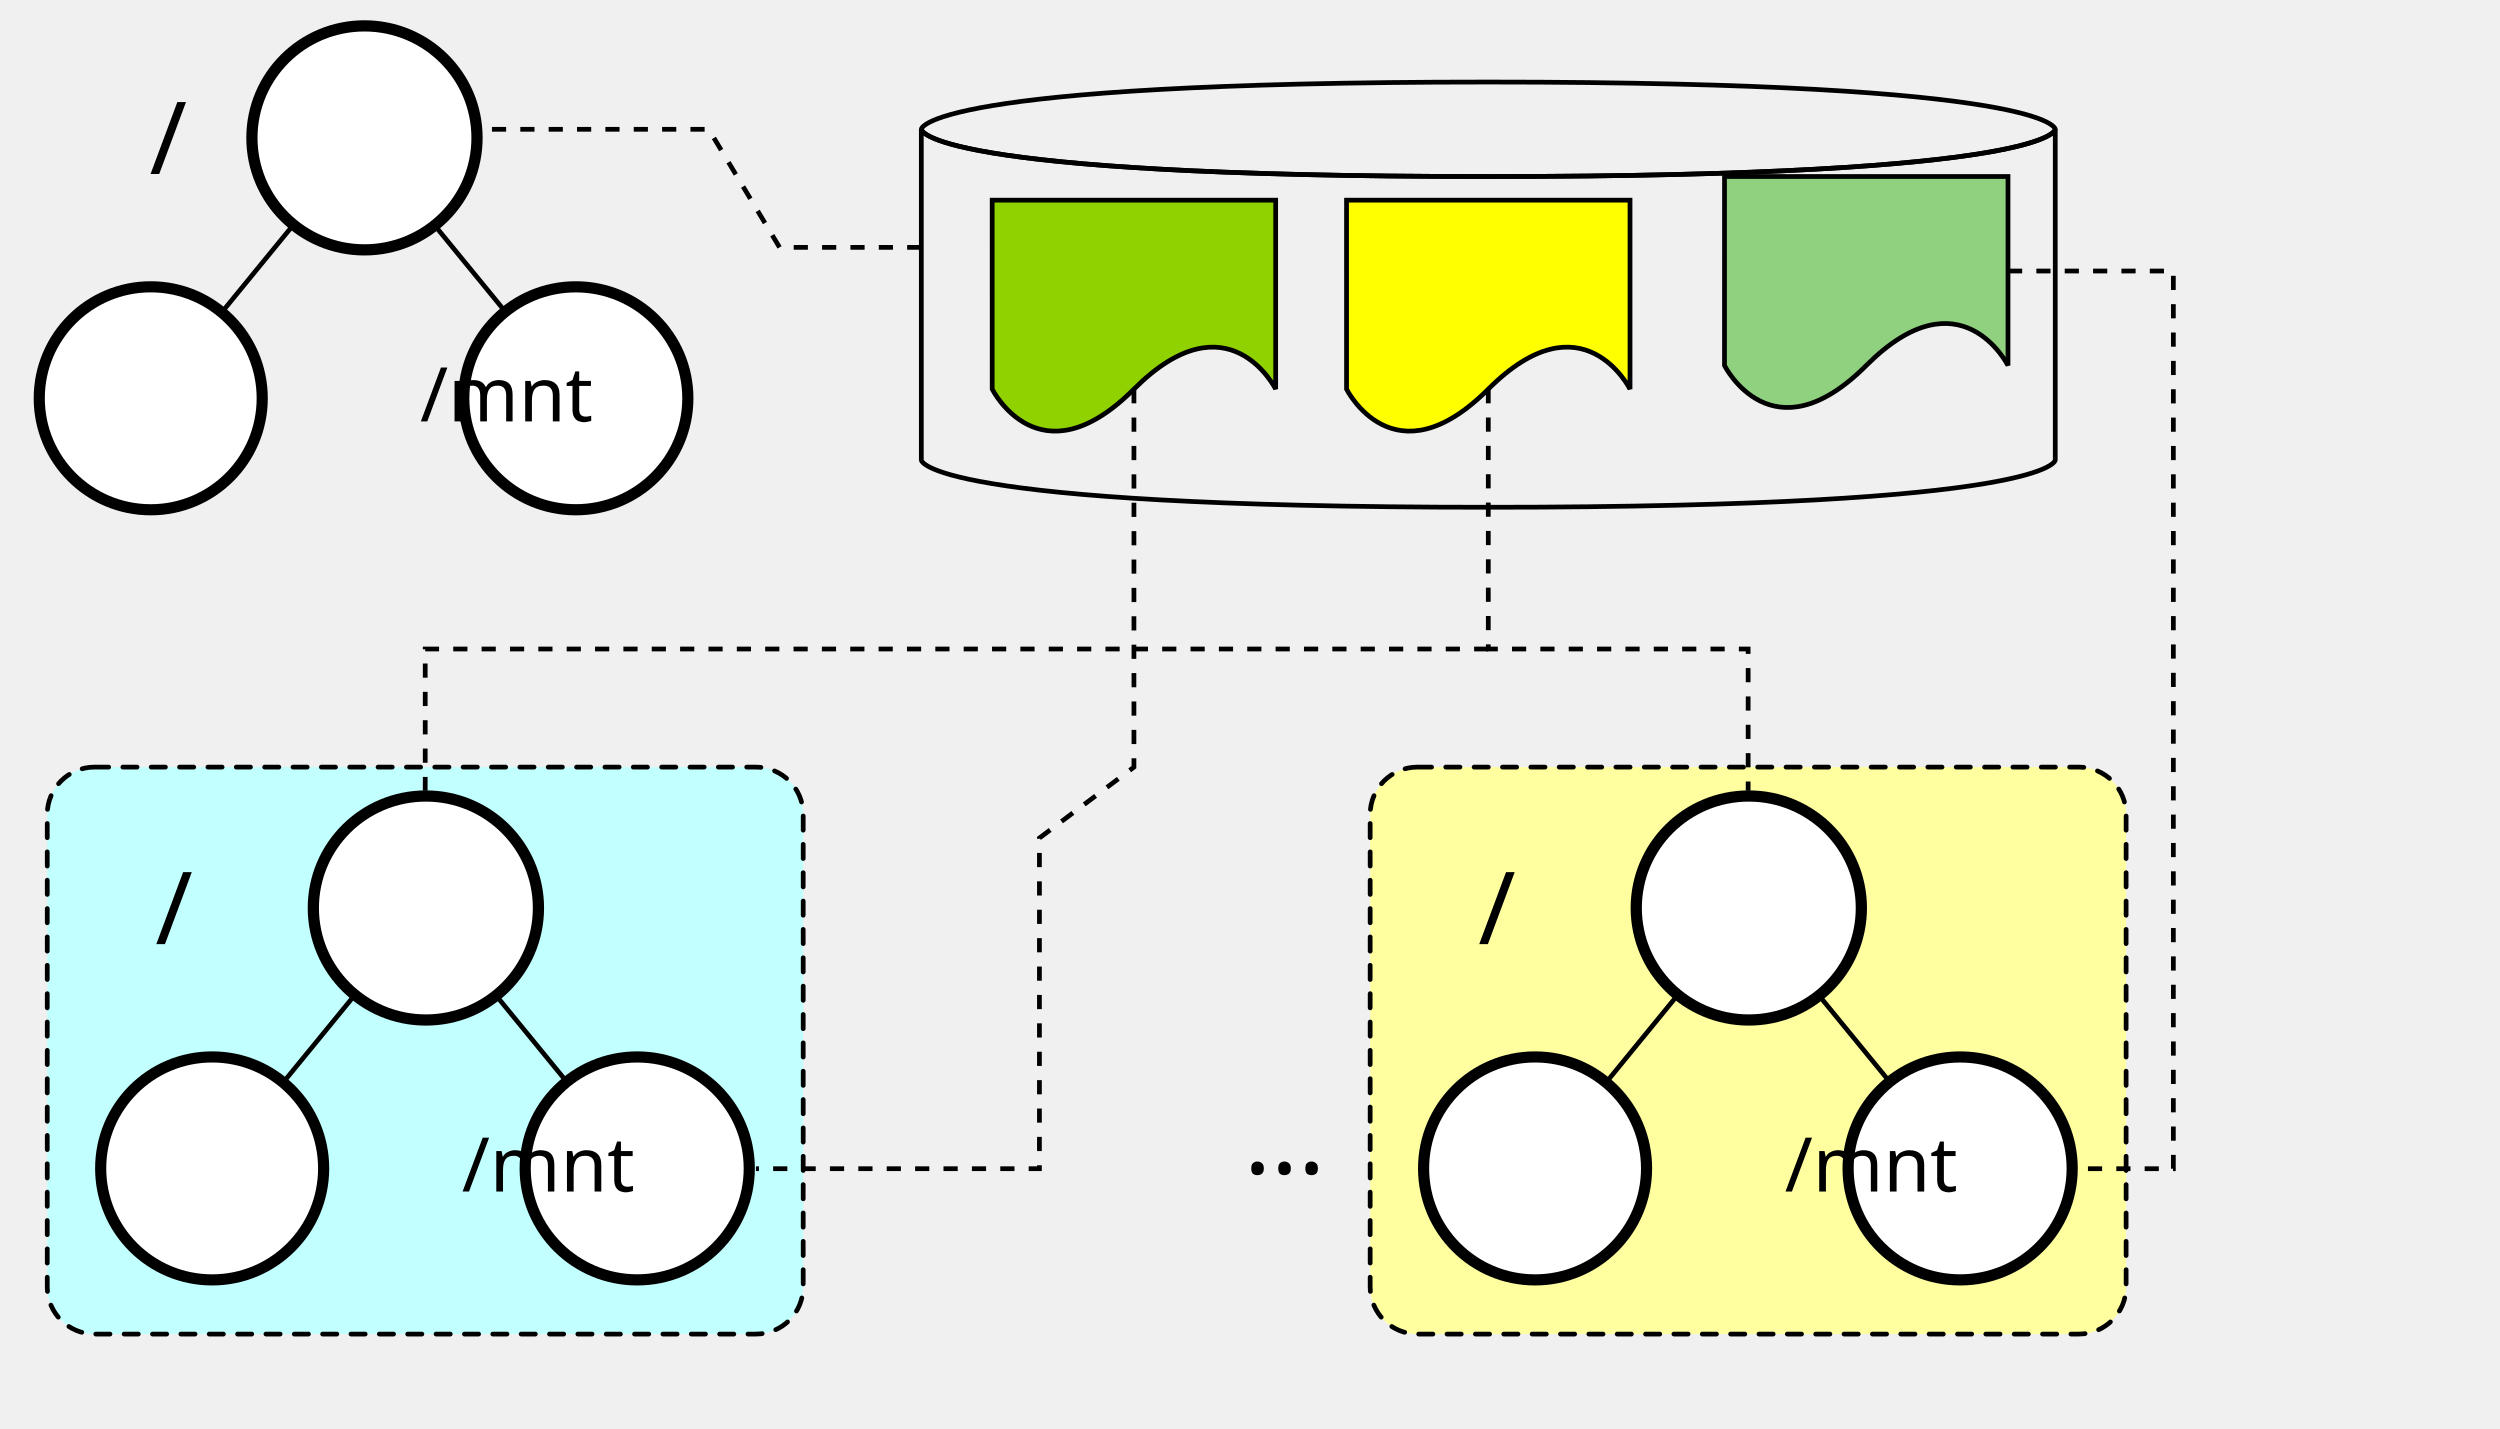
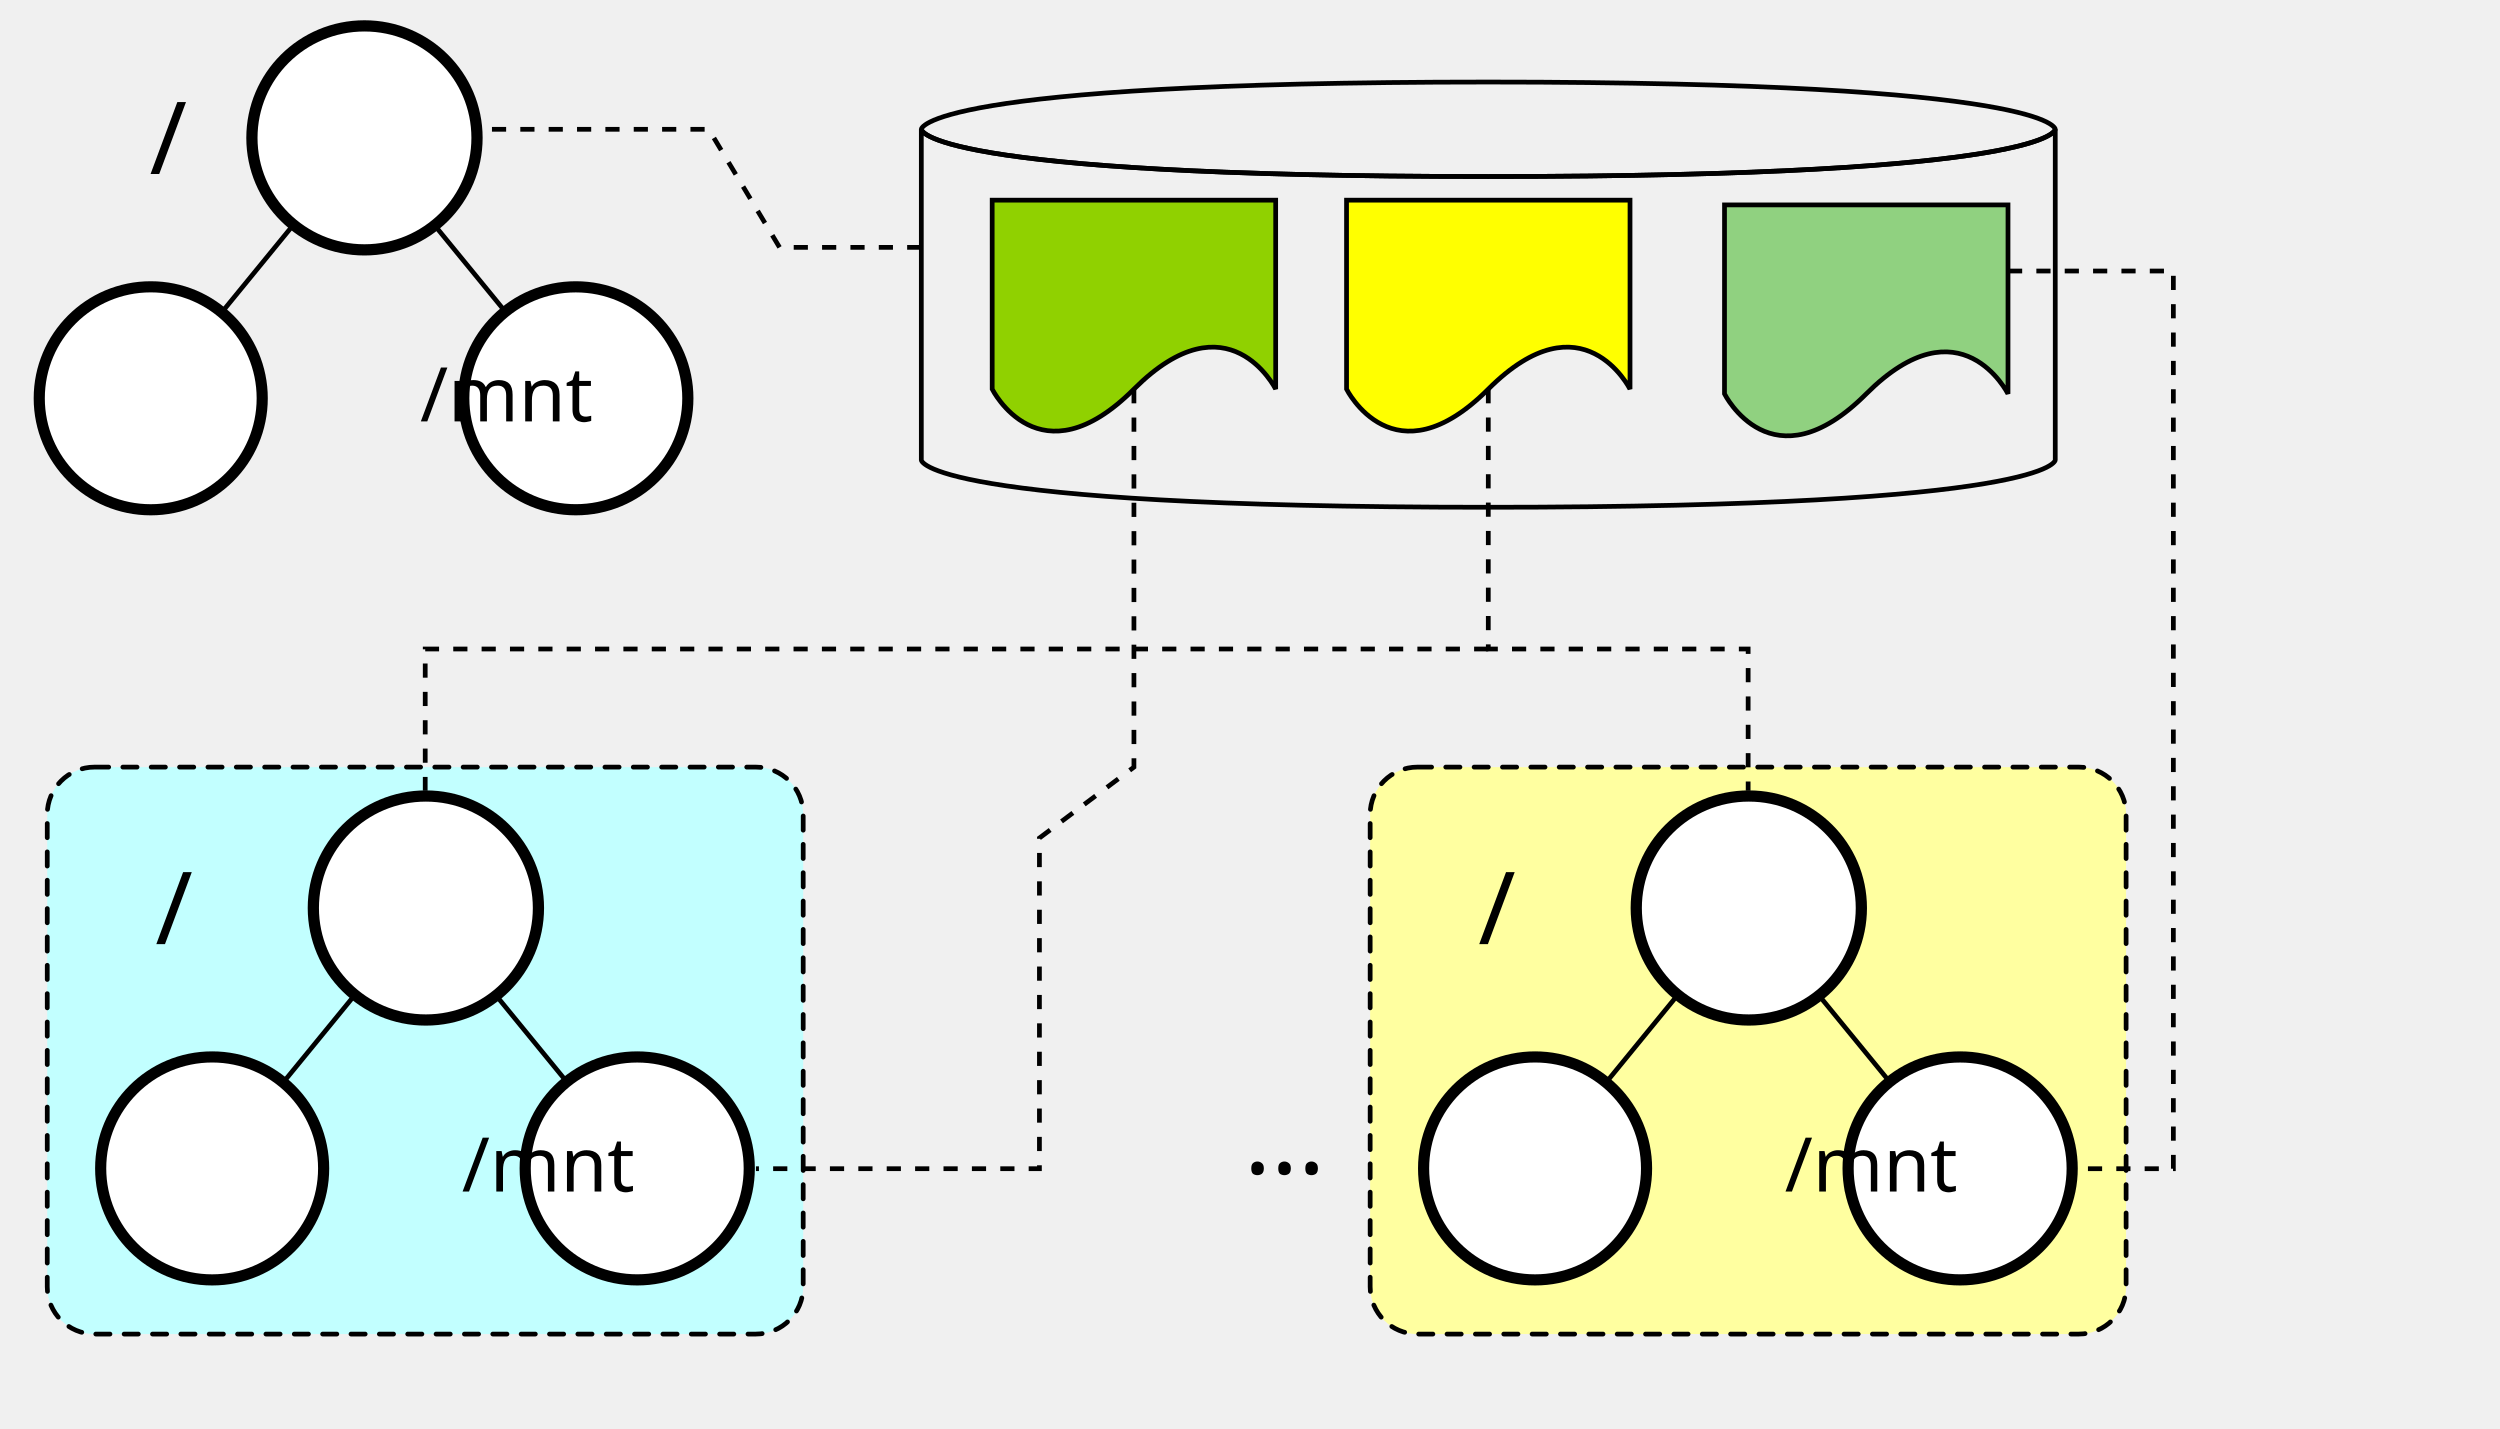
<svg xmlns="http://www.w3.org/2000/svg" width="140mm" height="80mm" viewBox="0 0 140 80" id="svg2" version="1.1">
  <defs id="defs4" />
  <g id="layer1" transform="translate(0,-217)">
    <g id="g3405" transform="translate(-31.22085,-0.7937545)">
      <path id="path3391" d="m 39.688,240.115 11.906,-14.552 11.906,14.552" style="fill:none;fill-rule:evenodd;stroke:#000000;stroke-width:0.265px;stroke-linecap:butt;stroke-linejoin:miter;stroke-opacity:1" />
      <circle r="6.243" cy="-240.098" cx="39.662" transform="scale(1,-1)" id="path3338-8" style="fill:#ffffff;fill-opacity:1;stroke:#000000;stroke-width:0.624;stroke-linecap:round;stroke-miterlimit:4;stroke-dasharray:none;stroke-dashoffset:0;stroke-opacity:1" />
      <ellipse ry="6.242" rx="6.274" cy="-240.098" cx="63.466" transform="scale(1,-1)" id="path3338-8-0" style="fill:#ffffff;fill-opacity:1;stroke:#000000;stroke-width:0.626;stroke-linecap:round;stroke-miterlimit:4;stroke-dasharray:none;stroke-dashoffset:0;stroke-opacity:1" />
      <ellipse ry="6.272" rx="6.303" cy="-225.515" cx="51.631" transform="scale(1,-1)" id="path3338-8-0-2" style="fill:#ffffff;fill-opacity:1;stroke:#000000;stroke-width:0.629;stroke-linecap:round;stroke-miterlimit:4;stroke-dasharray:none;stroke-dashoffset:0;stroke-opacity:1" />
      <text id="text3393" y="227.54" x="51.562" style="font-style:normal;font-variant:normal;font-weight:normal;font-stretch:normal;line-height:0%;font-family:sans-serif;-inkscape-font-specification:'sans-serif, Normal';font-variant-ligatures:normal;font-variant-caps:normal;font-variant-numeric:normal;text-align:center;letter-spacing:0px;word-spacing:0px;writing-mode:lr-tb;text-anchor:middle;fill:#000000;fill-opacity:1;stroke:none;stroke-width:0.265px;stroke-linecap:butt;stroke-linejoin:miter;stroke-opacity:1" xml:space="preserve">
        <tspan style="font-size:5.644px;line-height:1.25;stroke-width:0.265px" y="227.54" x="51.562" id="tspan3395">/</tspan>
      </text>
      <text id="text3397" y="240.398" x="39.674" style="font-style:normal;font-variant:normal;font-weight:normal;font-stretch:normal;line-height:0%;font-family:sans-serif;-inkscape-font-specification:'sans-serif, Normal';font-variant-ligatures:normal;font-variant-caps:normal;font-variant-numeric:normal;text-align:center;letter-spacing:0px;word-spacing:0px;writing-mode:lr-tb;text-anchor:middle;fill:#000000;fill-opacity:1;stroke:none;stroke-width:0.265px;stroke-linecap:butt;stroke-linejoin:miter;stroke-opacity:1" xml:space="preserve">
        <tspan style="font-size:5.644px;line-height:1.25;stroke-width:0.265px" y="240.398" x="39.674" id="tspan3399">...</tspan>
      </text>
      <text id="text3401" y="241.393" x="63.433" style="font-style:normal;font-variant:normal;font-weight:normal;font-stretch:normal;font-size:4.233px;line-height:0%;font-family:sans-serif;-inkscape-font-specification:'sans-serif, Normal';font-variant-ligatures:normal;font-variant-caps:normal;font-variant-numeric:normal;font-feature-settings:normal;text-align:center;letter-spacing:0px;word-spacing:0px;writing-mode:lr-tb;text-anchor:middle;fill:#000000;fill-opacity:1;stroke:none;stroke-width:0.265px;stroke-linecap:butt;stroke-linejoin:miter;stroke-opacity:1" xml:space="preserve">
        <tspan transform="translate(0.03072935,0.6612356)" style="font-style:normal;font-variant:normal;font-weight:normal;font-stretch:normal;font-size:4.233px;line-height:1.25;font-family:sans-serif;-inkscape-font-specification:'sans-serif, Normal';font-variant-ligatures:normal;font-variant-caps:normal;font-variant-numeric:normal;font-feature-settings:normal;text-align:center;writing-mode:lr-tb;text-anchor:middle;stroke-width:0.265px" y="241.393" x="63.433" id="tspan3403">/mnt</tspan>
      </text>
    </g>
    <g id="g892">
      <path id="path4337-9-6" d="m 51.594,230.854 h -7.938 l -3.969,-6.615 -13.229,0" style="fill:none;fill-rule:evenodd;stroke:#000000;stroke-width:0.265;stroke-linecap:butt;stroke-linejoin:miter;stroke-miterlimit:4;stroke-dasharray:0.794, 0.794;stroke-dashoffset:0;stroke-opacity:1" />
      <path style="fill:none;fill-rule:evenodd;stroke:#000000;stroke-width:0.265px;stroke-linecap:butt;stroke-linejoin:miter;stroke-opacity:1" d="m 51.594,224.24 v 18.521 c 0,0 0,2.646 31.75,2.646 31.75,0 31.75,-2.646 31.75,-2.646 v -18.521 c 0,0 0,2.646 -31.75,2.646 -31.75,0 -31.75,-2.646 -31.75,-2.646 z" id="path3490" />
      <path style="fill:none;fill-rule:evenodd;stroke:#000000;stroke-width:0.265px;stroke-linecap:butt;stroke-linejoin:miter;stroke-opacity:1" d="m 51.594,224.24 c 0,0 0,2.646 31.75,2.646 31.75,0 31.75,-2.646 31.75,-2.646 0,0 0,-2.646 -31.75,-2.646 -31.75,0 -31.75,2.646 -31.75,2.646 v 0" id="path3488" />
    </g>
    <g id="g886">
      <rect ry="2.646" y="259.958" x="2.646" height="31.75" width="42.333" id="rect4185" style="fill:#c2ffff;fill-opacity:1;stroke:#000000;stroke-width:0.265;stroke-linecap:round;stroke-miterlimit:4;stroke-dasharray:0.794, 0.794;stroke-dashoffset:0;stroke-opacity:1" />
      <g transform="translate(-27.78125,42.33334)" id="g3405-9">
        <path style="fill:none;fill-rule:evenodd;stroke:#000000;stroke-width:0.265px;stroke-linecap:butt;stroke-linejoin:miter;stroke-opacity:1" d="m 39.688,240.115 11.906,-14.552 11.906,14.552" id="path3391-0" />
        <circle style="fill:#ffffff;fill-opacity:1;stroke:#000000;stroke-width:0.624;stroke-linecap:round;stroke-miterlimit:4;stroke-dasharray:none;stroke-dashoffset:0;stroke-opacity:1" id="path3338-8-72" transform="scale(1,-1)" cx="39.662" cy="-240.098" r="6.243" />
        <ellipse style="fill:#ffffff;fill-opacity:1;stroke:#000000;stroke-width:0.626;stroke-linecap:round;stroke-miterlimit:4;stroke-dasharray:none;stroke-dashoffset:0;stroke-opacity:1" id="path3338-8-0-4" transform="scale(1,-1)" cx="63.466" cy="-240.098" rx="6.274" ry="6.242" />
        <ellipse style="fill:#ffffff;fill-opacity:1;stroke:#000000;stroke-width:0.629;stroke-linecap:round;stroke-miterlimit:4;stroke-dasharray:none;stroke-dashoffset:0;stroke-opacity:1" id="path3338-8-0-2-3" transform="scale(1,-1)" cx="51.631" cy="-225.515" rx="6.303" ry="6.272" />
        <text xml:space="preserve" style="font-style:normal;font-variant:normal;font-weight:normal;font-stretch:normal;line-height:0%;font-family:sans-serif;-inkscape-font-specification:'sans-serif, Normal';font-variant-ligatures:normal;font-variant-caps:normal;font-variant-numeric:normal;text-align:center;letter-spacing:0px;word-spacing:0px;writing-mode:lr-tb;text-anchor:middle;fill:#000000;fill-opacity:1;stroke:none;stroke-width:0.265px;stroke-linecap:butt;stroke-linejoin:miter;stroke-opacity:1" x="51.562" y="227.54" id="text3393-8">
          <tspan id="tspan3395-8" x="51.562" y="227.54" style="font-size:5.644px;line-height:1.25;stroke-width:0.265px">/</tspan>
        </text>
        <text xml:space="preserve" style="font-style:normal;font-variant:normal;font-weight:normal;font-stretch:normal;line-height:0%;font-family:sans-serif;-inkscape-font-specification:'sans-serif, Normal';font-variant-ligatures:normal;font-variant-caps:normal;font-variant-numeric:normal;text-align:center;letter-spacing:0px;word-spacing:0px;writing-mode:lr-tb;text-anchor:middle;fill:#000000;fill-opacity:1;stroke:none;stroke-width:0.265px;stroke-linecap:butt;stroke-linejoin:miter;stroke-opacity:1" x="39.674" y="240.398" id="text3397-3">
          <tspan id="tspan3399-2" x="39.674" y="240.398" style="font-size:5.644px;line-height:1.25;stroke-width:0.265px">...</tspan>
        </text>
        <text xml:space="preserve" style="font-style:normal;font-variant:normal;font-weight:normal;font-stretch:normal;font-size:4.233px;line-height:0%;font-family:sans-serif;-inkscape-font-specification:'sans-serif, Normal';font-variant-ligatures:normal;font-variant-caps:normal;font-variant-numeric:normal;font-feature-settings:normal;text-align:center;letter-spacing:0px;word-spacing:0px;writing-mode:lr-tb;text-anchor:middle;fill:#000000;fill-opacity:1;stroke:none;stroke-width:0.265px;stroke-linecap:butt;stroke-linejoin:miter;stroke-opacity:1" x="63.433" y="241.393" id="text3401-6">
          <tspan id="tspan3403-0" x="63.433" y="241.393" style="font-style:normal;font-variant:normal;font-weight:normal;font-stretch:normal;font-size:4.233px;line-height:1.25;font-family:sans-serif;-inkscape-font-specification:'sans-serif, Normal';font-variant-ligatures:normal;font-variant-caps:normal;font-variant-numeric:normal;font-feature-settings:normal;text-align:center;writing-mode:lr-tb;text-anchor:middle;stroke-width:0.265px" transform="translate(0.03072935,0.6612356)">/mnt</tspan>
        </text>
      </g>
    </g>
    <g id="g872">
      <rect ry="2.646" y="259.958" x="76.729" height="31.75" width="42.333" id="rect4187" style="fill:#ffffa0;fill-opacity:1;stroke:#000000;stroke-width:0.265;stroke-linecap:round;stroke-miterlimit:4;stroke-dasharray:0.794, 0.794;stroke-dashoffset:0;stroke-opacity:1" />
      <g transform="translate(46.30208,42.33333)" id="g3405-4">
        <path style="fill:none;fill-rule:evenodd;stroke:#000000;stroke-width:0.265px;stroke-linecap:butt;stroke-linejoin:miter;stroke-opacity:1" d="m 39.688,240.115 11.906,-14.552 11.906,14.552" id="path3391-1" />
        <circle style="fill:#ffffff;fill-opacity:1;stroke:#000000;stroke-width:0.624;stroke-linecap:round;stroke-miterlimit:4;stroke-dasharray:none;stroke-dashoffset:0;stroke-opacity:1" id="path3338-8-7" transform="scale(1,-1)" cx="39.662" cy="-240.098" r="6.243" />
        <ellipse style="fill:#ffffff;fill-opacity:1;stroke:#000000;stroke-width:0.626;stroke-linecap:round;stroke-miterlimit:4;stroke-dasharray:none;stroke-dashoffset:0;stroke-opacity:1" id="path3338-8-0-5" transform="scale(1,-1)" cx="63.466" cy="-240.098" rx="6.274" ry="6.242" />
        <ellipse style="fill:#ffffff;fill-opacity:1;stroke:#000000;stroke-width:0.629;stroke-linecap:round;stroke-miterlimit:4;stroke-dasharray:none;stroke-dashoffset:0;stroke-opacity:1" id="path3338-8-0-2-9" transform="scale(1,-1)" cx="51.631" cy="-225.515" rx="6.303" ry="6.272" />
        <text xml:space="preserve" style="font-style:normal;font-variant:normal;font-weight:normal;font-stretch:normal;line-height:0%;font-family:sans-serif;-inkscape-font-specification:'sans-serif, Normal';font-variant-ligatures:normal;font-variant-caps:normal;font-variant-numeric:normal;text-align:center;letter-spacing:0px;word-spacing:0px;writing-mode:lr-tb;text-anchor:middle;fill:#000000;fill-opacity:1;stroke:none;stroke-width:0.265px;stroke-linecap:butt;stroke-linejoin:miter;stroke-opacity:1" x="51.562" y="227.54" id="text3393-0">
          <tspan id="tspan3395-2" x="51.562" y="227.54" style="font-size:5.644px;line-height:1.25;stroke-width:0.265px">/</tspan>
        </text>
        <text xml:space="preserve" style="font-style:normal;font-variant:normal;font-weight:normal;font-stretch:normal;line-height:0%;font-family:sans-serif;-inkscape-font-specification:'sans-serif, Normal';font-variant-ligatures:normal;font-variant-caps:normal;font-variant-numeric:normal;text-align:center;letter-spacing:0px;word-spacing:0px;writing-mode:lr-tb;text-anchor:middle;fill:#000000;fill-opacity:1;stroke:none;stroke-width:0.265px;stroke-linecap:butt;stroke-linejoin:miter;stroke-opacity:1" x="39.674" y="240.398" id="text3397-5">
          <tspan id="tspan3399-1" x="39.674" y="240.398" style="font-size:5.644px;line-height:1.25;stroke-width:0.265px">...</tspan>
        </text>
        <text xml:space="preserve" style="font-style:normal;font-variant:normal;font-weight:normal;font-stretch:normal;font-size:4.233px;line-height:0%;font-family:sans-serif;-inkscape-font-specification:'sans-serif, Normal';font-variant-ligatures:normal;font-variant-caps:normal;font-variant-numeric:normal;font-feature-settings:normal;text-align:center;letter-spacing:0px;word-spacing:0px;writing-mode:lr-tb;text-anchor:middle;fill:#000000;fill-opacity:1;stroke:none;stroke-width:0.265px;stroke-linecap:butt;stroke-linejoin:miter;stroke-opacity:1" x="63.433" y="241.393" id="text3401-69">
          <tspan id="tspan3403-4" x="63.433" y="241.393" style="font-style:normal;font-variant:normal;font-weight:normal;font-stretch:normal;font-size:4.233px;line-height:1.25;font-family:sans-serif;-inkscape-font-specification:'sans-serif, Normal';font-variant-ligatures:normal;font-variant-caps:normal;font-variant-numeric:normal;font-feature-settings:normal;text-align:center;writing-mode:lr-tb;text-anchor:middle;stroke-width:0.265px" transform="translate(0.03072935,0.6612356)">/mnt</tspan>
        </text>
      </g>
    </g>
    <g id="g901">
      <path id="path4337" d="m 83.344,238.792 v 14.552 h 14.552 l 0,7.938" style="fill:none;fill-rule:evenodd;stroke:#000000;stroke-width:0.265;stroke-linecap:butt;stroke-linejoin:miter;stroke-miterlimit:4;stroke-dasharray:0.794, 0.794;stroke-dashoffset:0;stroke-opacity:1" />
      <path id="path3496" d="m 75.406,228.208 h 15.875 v 10.583 c 0,0 -2.646,-5.292 -7.937,0 -5.292,5.292 -7.937,0 -7.937,0 z" style="fill:#ffff00;fill-opacity:1;fill-rule:evenodd;stroke:#000000;stroke-width:0.265px;stroke-linecap:butt;stroke-linejoin:miter;stroke-opacity:1" />
      <path id="path4337-1" d="M 83.344,253.344 H 23.812 l 0,7.938" style="fill:none;fill-rule:evenodd;stroke:#000000;stroke-width:0.265;stroke-linecap:butt;stroke-linejoin:miter;stroke-miterlimit:4;stroke-dasharray:0.794, 0.794;stroke-dashoffset:0;stroke-opacity:1" />
    </g>
    <g id="g896">
      <path id="path3528" d="m 63.5,238.792 v 21.167 l -5.292,3.969 v 18.521 l -15.875,0" style="fill:none;fill-rule:evenodd;stroke:#000000;stroke-width:0.265;stroke-linecap:butt;stroke-linejoin:miter;stroke-miterlimit:4;stroke-dasharray:0.795, 0.795;stroke-dashoffset:0;stroke-opacity:1" />
      <path id="path3496-8" d="M 55.562,228.208 H 71.438 v 10.583 c 0,0 -2.646,-5.292 -7.938,0 -5.292,5.292 -7.937,0 -7.937,0 z" style="fill:#90d100;fill-opacity:1;fill-rule:evenodd;stroke:#000000;stroke-width:0.265px;stroke-linecap:butt;stroke-linejoin:miter;stroke-opacity:1" />
    </g>
    <g id="g905">
      <path id="path4337-9" d="m 112.448,232.177 h 9.26 v 50.271 l -5.292,0" style="fill:none;fill-rule:evenodd;stroke:#000000;stroke-width:0.265;stroke-linecap:butt;stroke-linejoin:miter;stroke-miterlimit:4;stroke-dasharray:0.794, 0.794;stroke-dashoffset:0;stroke-opacity:1" />
-       <path id="path3496-8-3" d="m 96.573,226.885 h 15.875 v 10.583 c 0,0 -2.646,-5.292 -7.938,0 -5.292,5.292 -7.938,0 -7.938,0 z" style="fill:#90d180;fill-opacity:1;fill-rule:evenodd;stroke:#000000;stroke-width:0.265px;stroke-linecap:butt;stroke-linejoin:miter;stroke-opacity:1" />
+       <path id="path3496-8-3" d="m 96.573,228.473 h 15.875 v 10.583 c 0,0 -2.646,-5.292 -7.938,0 -5.292,5.292 -7.938,0 -7.938,0 z" style="fill:#90d180;fill-opacity:1;fill-rule:evenodd;stroke:#000000;stroke-width:0.265px;stroke-linecap:butt;stroke-linejoin:miter;stroke-opacity:1" />
    </g>
  </g>
</svg>
